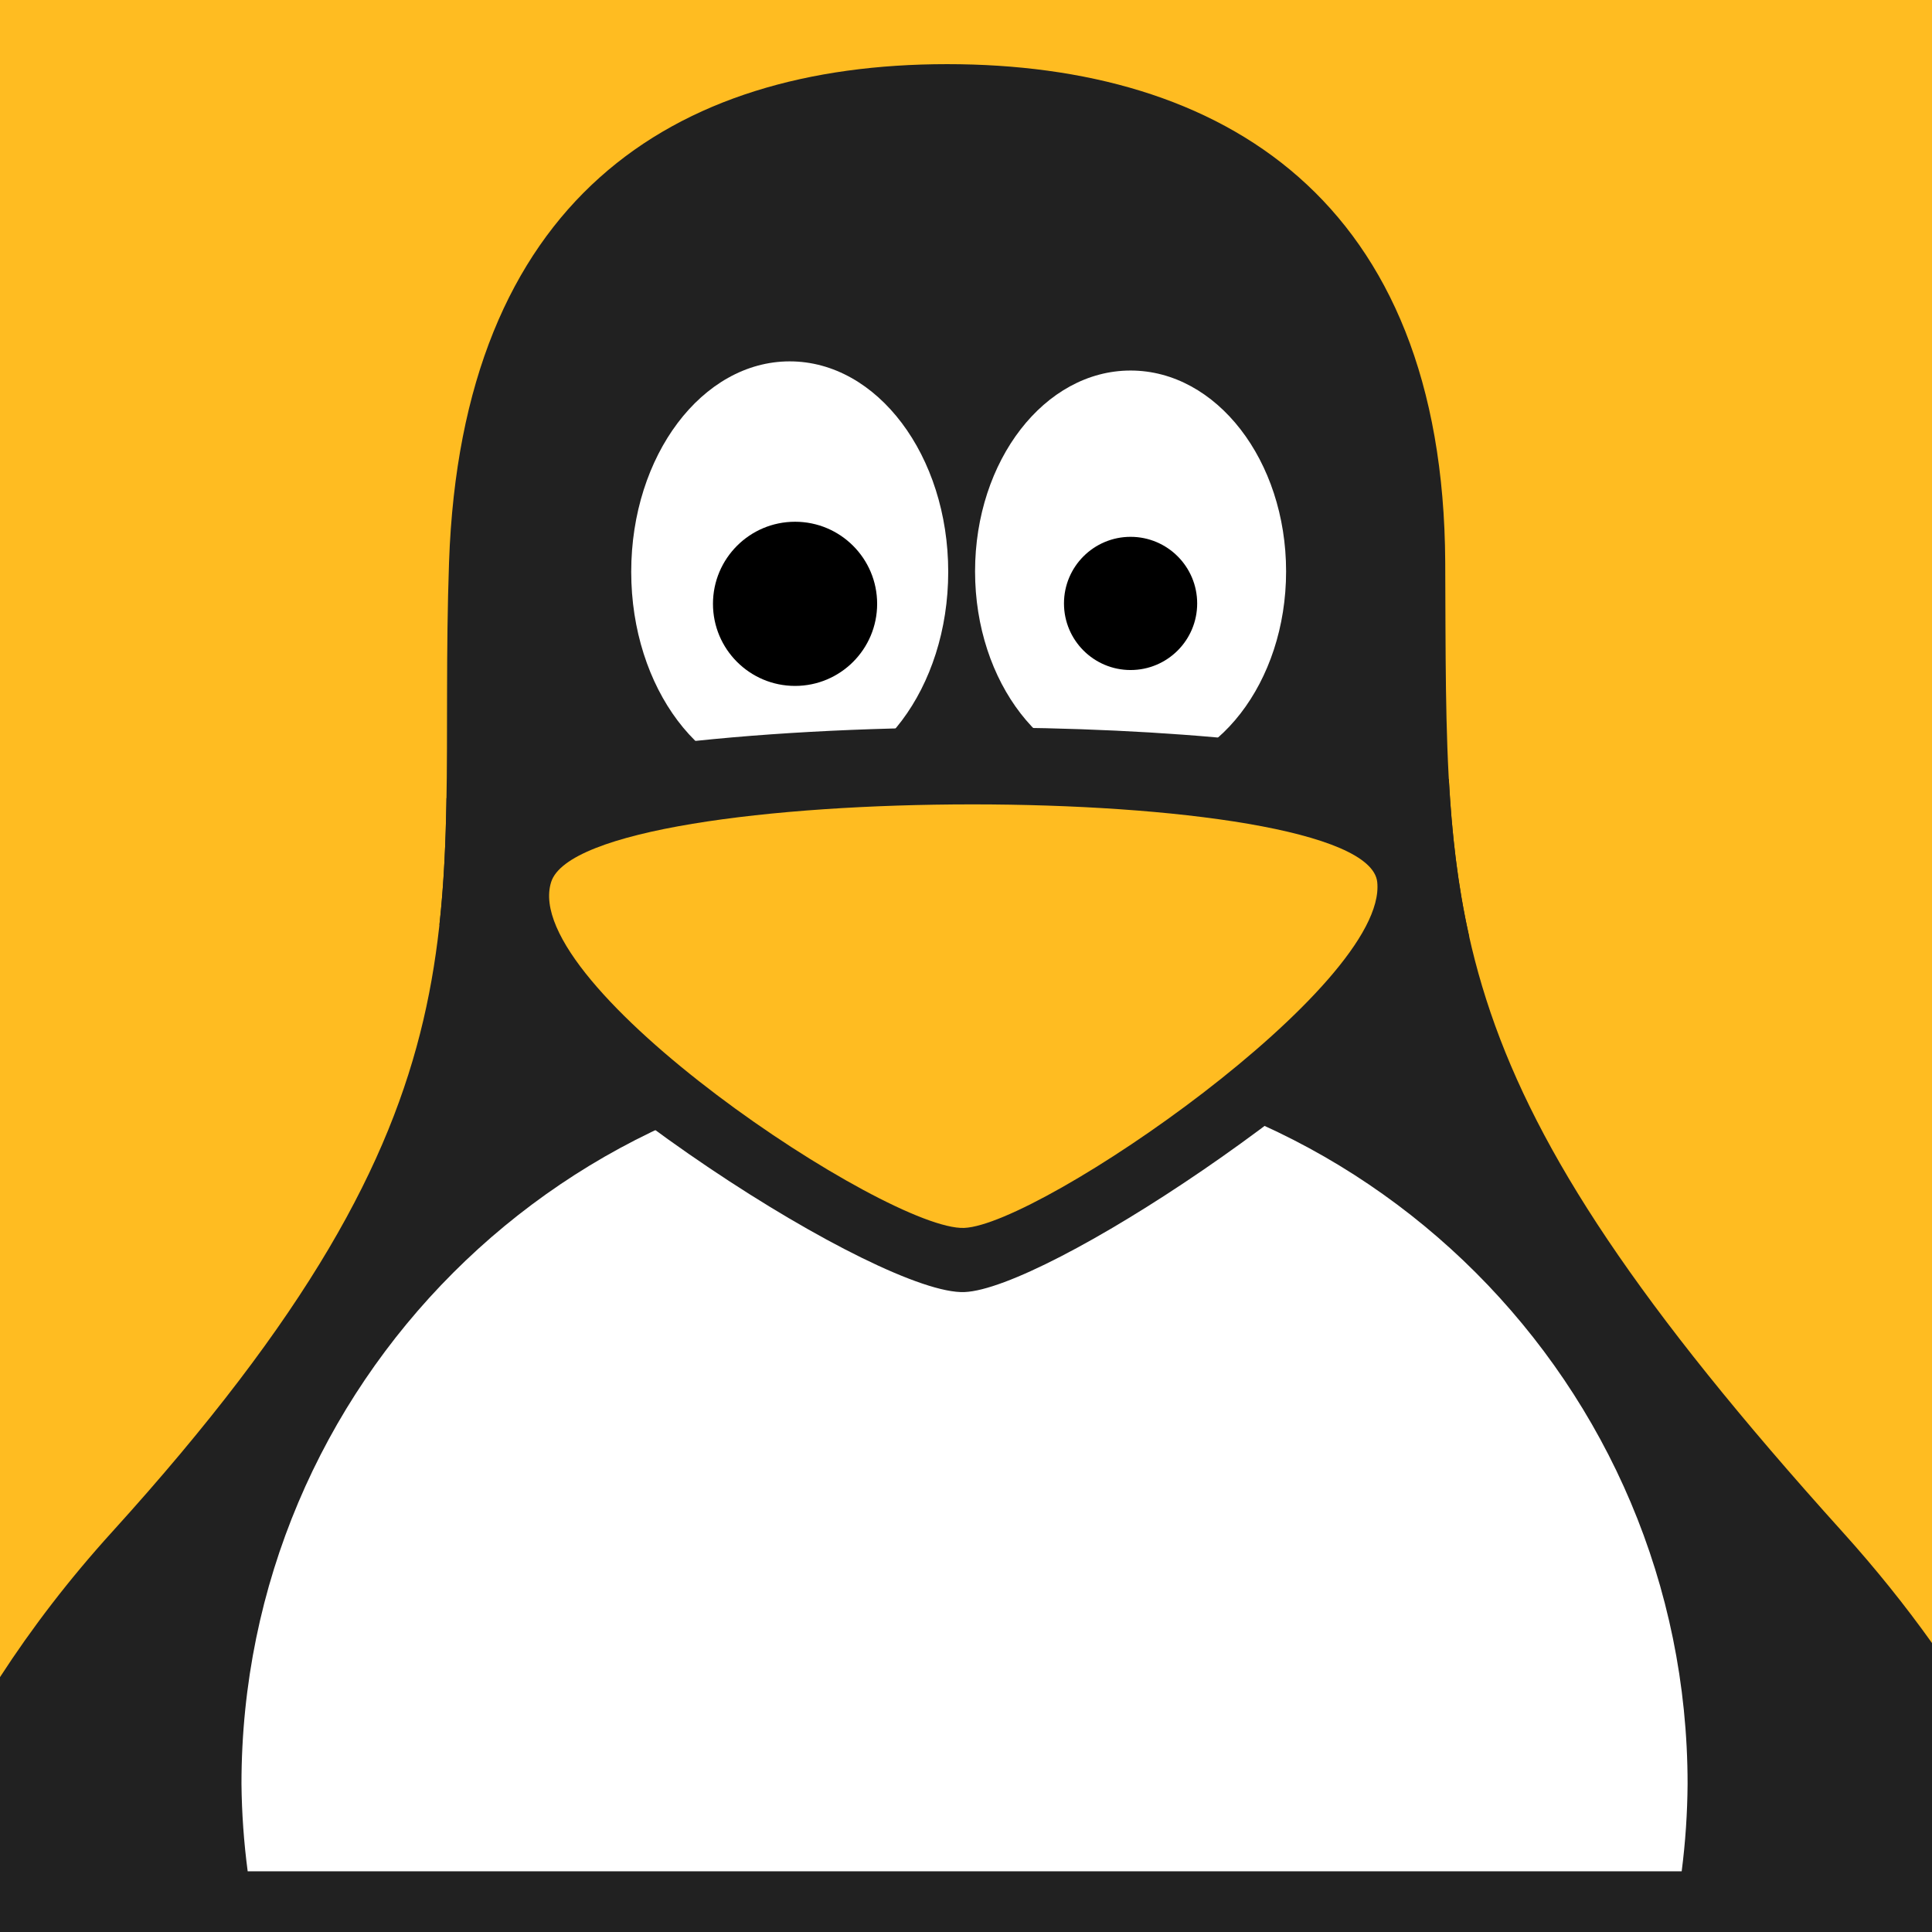
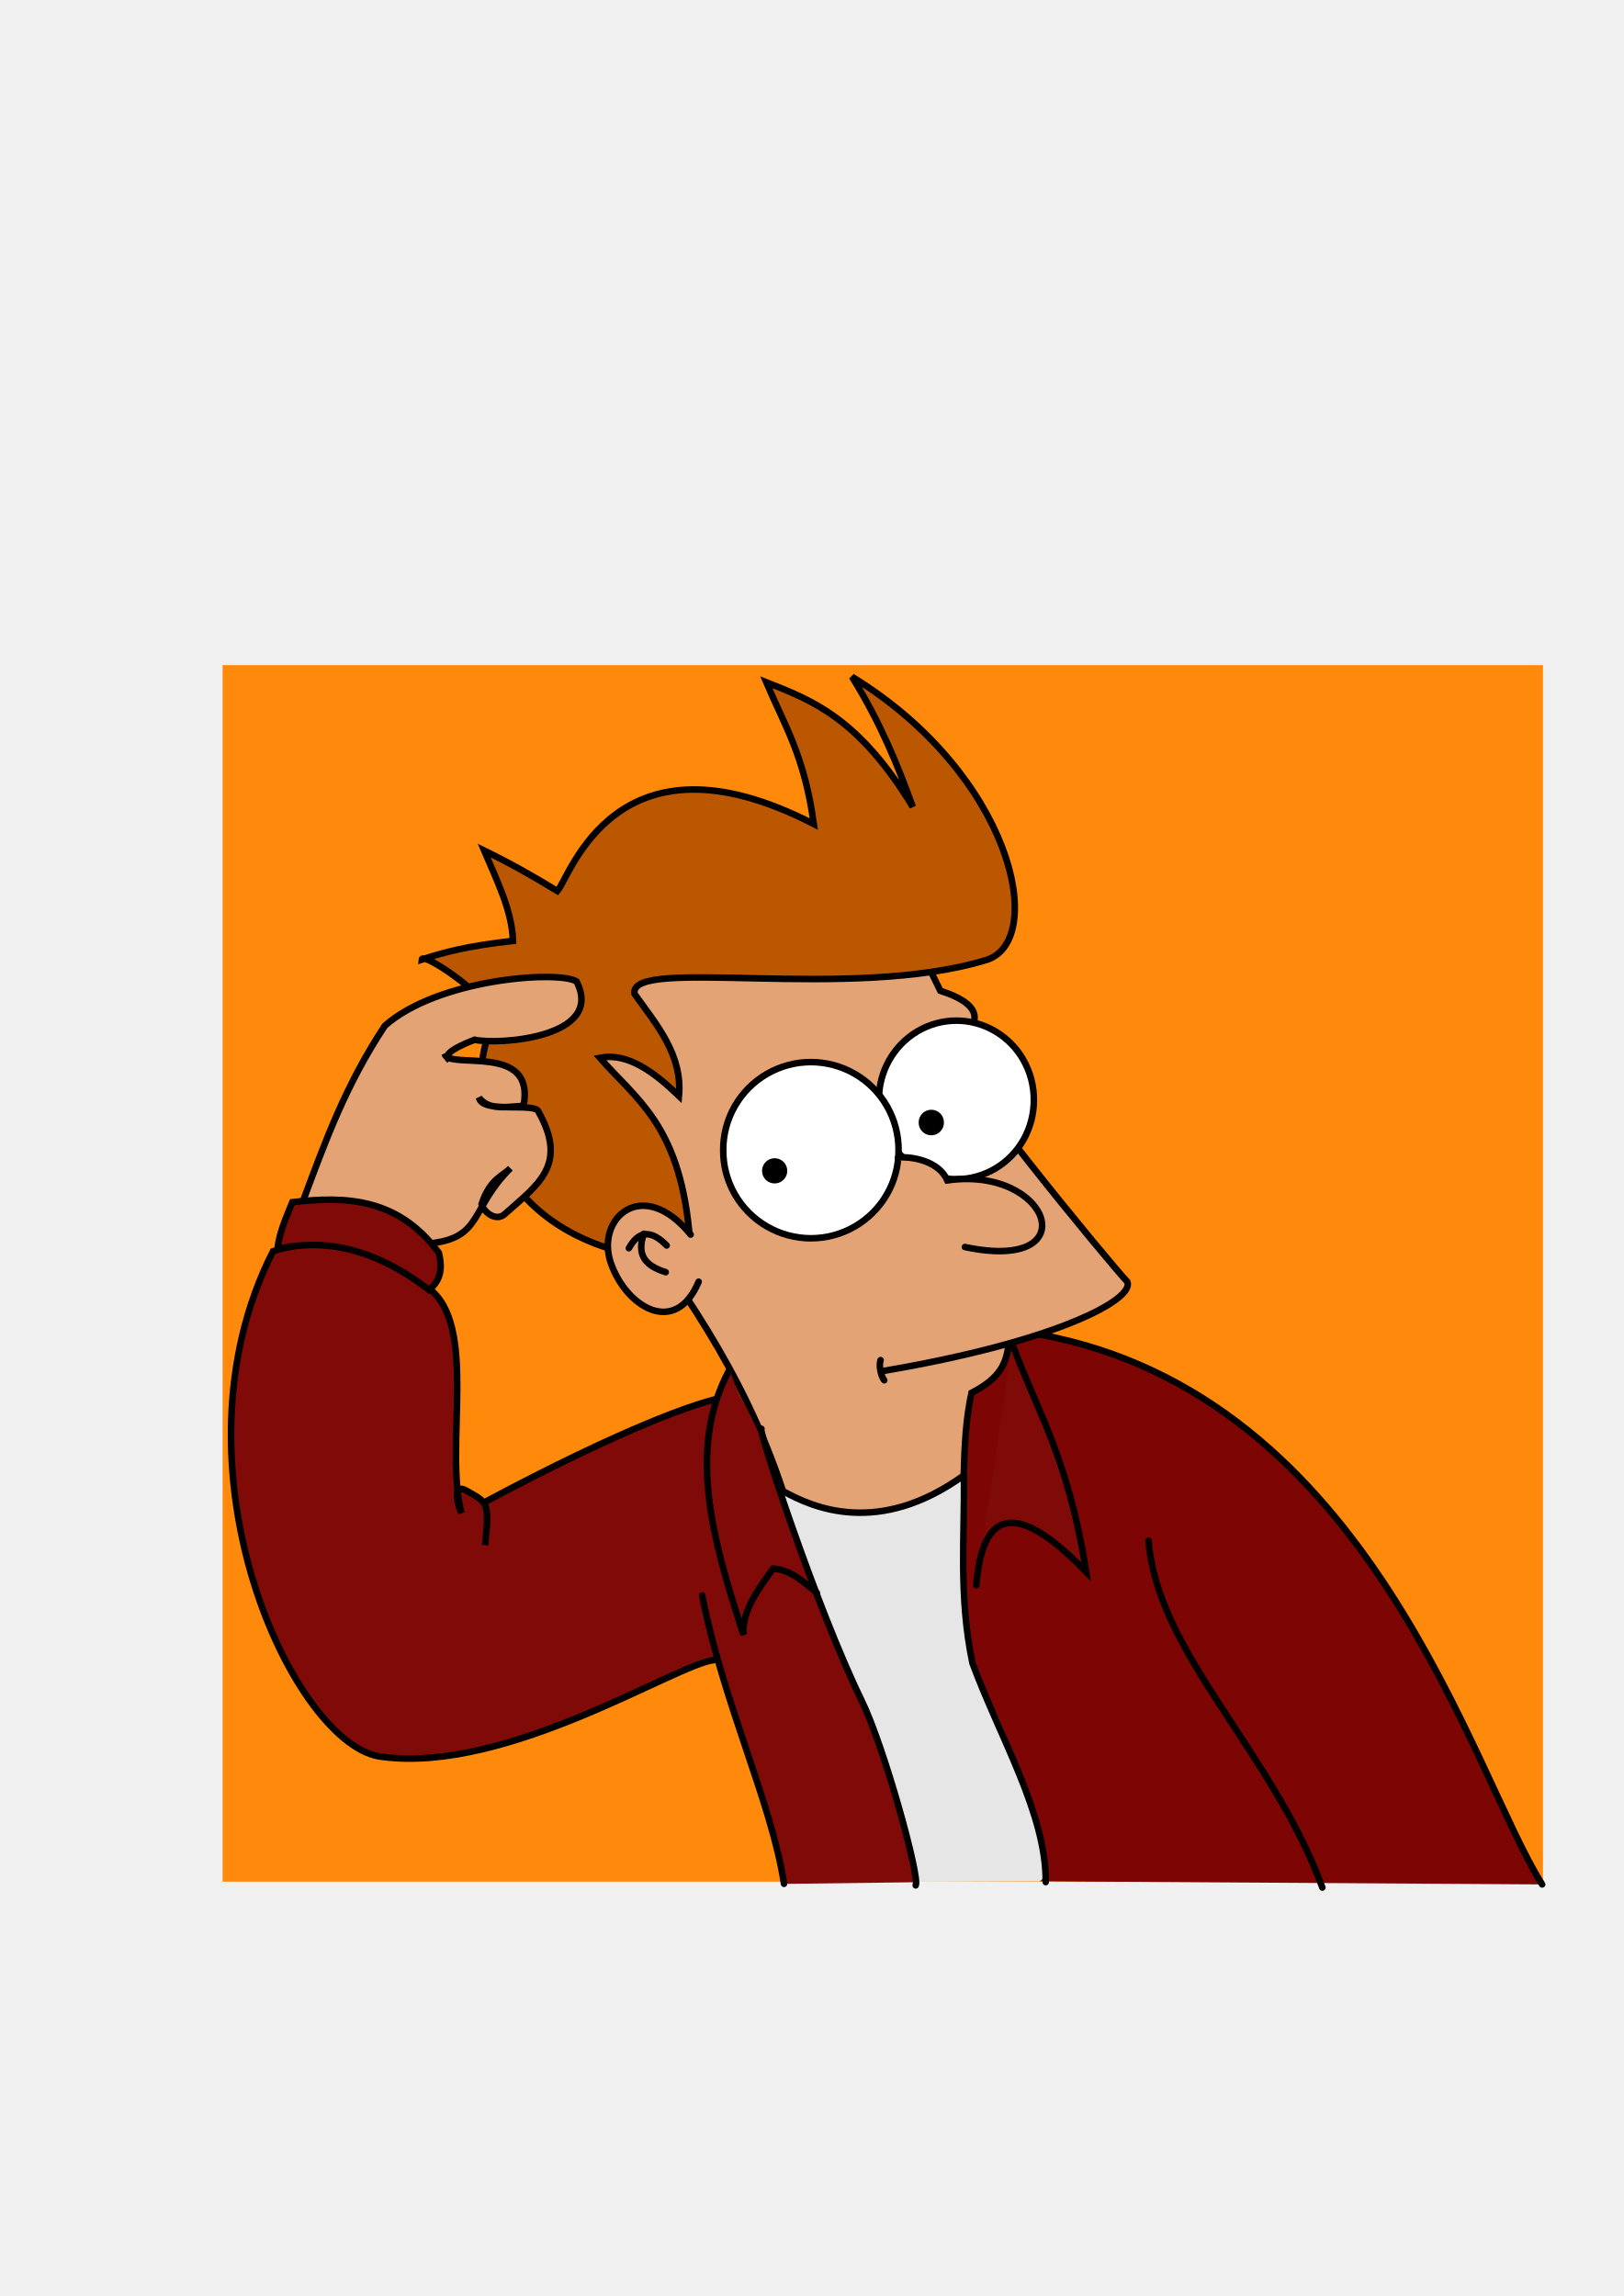
- <svg xmlns="http://www.w3.org/2000/svg" width="144.498mm" height="144.498mm" viewBox="0 0 512 512" id="svg2" version="1.1">
-   <defs id="defs4" />
-   <g id="layer1" transform="translate(-132.3898,-111.2114)">
-     <rect style="opacity:1;fill:#ffbc21;fill-opacity:1;fill-rule:nonzero;stroke:none;stroke-width:5;stroke-linecap:round;stroke-linejoin:round;stroke-miterlimit:4;stroke-dasharray:none;stroke-dashoffset:0;stroke-opacity:1" id="rect4405" width="512" height="512" x="132.39" y="111.211" />
-     <path style="opacity:1;fill:#212121;fill-opacity:1;fill-rule:nonzero;stroke:none;stroke-width:20;stroke-linecap:round;stroke-linejoin:round;stroke-miterlimit:4;stroke-dasharray:none;stroke-dashoffset:0;stroke-opacity:1" d="M 251 17 C 178.098 17 122.346 53.098 119 149 C 115.654 244.902 133.952 291.05 29.686 406 C 18.293 418.56 8.437 431.437 0 444.459 L 0 512 L 512 512 L 512 435.42 C 504.961 425.555 497.092 415.728 488.314 406 C 379.426 285.318 383.492 245.195 383 149 C 382.508 52.805 323.902 17 251 17 z " transform="translate(132.3898,111.2114)" id="path4407" />
-     <path id="path4173" d="m 388,392.361 a 191.617,191.617 0 0 0 -191.617,191.617 191.617,191.617 0 0 0 1.645,23.145 l 380.026,0 A 191.617,191.617 0 0 0 579.617,583.978 191.617,191.617 0 0 0 388,392.361 Z" style="opacity:1;fill:#ffffff;fill-opacity:1;fill-rule:nonzero;stroke:none;stroke-width:20;stroke-linecap:round;stroke-linejoin:round;stroke-miterlimit:4;stroke-dasharray:none;stroke-dashoffset:0;stroke-opacity:1" />
-     <g id="g4181" transform="matrix(0.7756556,0,0,1.001891,76.95095,37.13669)">
-       <circle style="opacity:1;fill:#ffffff;fill-opacity:1;fill-rule:nonzero;stroke:none;stroke-width:20;stroke-linecap:round;stroke-linejoin:round;stroke-miterlimit:4;stroke-dasharray:none;stroke-dashoffset:0;stroke-opacity:1" id="circle4165" cx="457.747" cy="225.079" r="53.134" />
-     </g>
-     <g id="g4185" transform="matrix(0.7905259,0,0,1.049611,-20.18674,26.50262)">
-       <circle r="53.134" cy="225.079" cx="457.747" id="circle4187" style="opacity:1;fill:#ffffff;fill-opacity:1;fill-rule:nonzero;stroke:none;stroke-width:20;stroke-linecap:round;stroke-linejoin:round;stroke-miterlimit:4;stroke-dasharray:none;stroke-dashoffset:0;stroke-opacity:1" />
-     </g>
-     <path style="opacity:1;fill:#212121;fill-opacity:1;fill-rule:nonzero;stroke:none;stroke-width:24;stroke-linecap:round;stroke-linejoin:round;stroke-miterlimit:4;stroke-dasharray:none;stroke-dashoffset:0;stroke-opacity:1" d="M 258.477 192.77 C 199.779 192.77 140.43 199.017 118.322 211.512 C 118.131 223.009 117.661 234.069 116.457 245.037 C 143.248 286.109 233.731 343.295 255.598 342.41 C 276.863 341.55 358.2 288.496 389.361 248.24 C 386.308 234.631 384.761 221.007 383.961 206.506 C 358.446 197.352 308.717 192.77 258.477 192.77 z " id="path4403" transform="translate(132.3898,111.2114)" />
-     <path id="path4150" d="m 278.444,344.979 c -8.621,27.466 89.303,92.46 109.464,91.644 20.161,-0.815 112.325,-64.178 109.464,-91.644 -2.86,-27.466 -210.307,-27.466 -218.928,0 z" style="opacity:1;fill:#ffbc21;fill-opacity:1;fill-rule:nonzero;stroke:none;stroke-width:24;stroke-linecap:round;stroke-linejoin:round;stroke-miterlimit:4;stroke-dasharray:none;stroke-dashoffset:0;stroke-opacity:1" />
-     <g transform="matrix(0.3321642,0,0,0.3321642,279.9578,196.3633)" id="g4324" style="fill:#000000;fill-opacity:1">
-       <circle r="53.134" cy="225.079" cx="457.747" id="circle4326" style="opacity:1;fill:#000000;fill-opacity:1;fill-rule:nonzero;stroke:none;stroke-width:20;stroke-linecap:round;stroke-linejoin:round;stroke-miterlimit:4;stroke-dasharray:none;stroke-dashoffset:0;stroke-opacity:1" />
-     </g>
-     <g transform="matrix(0.4094101,0,0,0.4094101,155.6821,179.0835)" id="g4328" style="fill:#000000;fill-opacity:1">
-       <circle style="opacity:1;fill:#000000;fill-opacity:1;fill-rule:nonzero;stroke:none;stroke-width:20;stroke-linecap:round;stroke-linejoin:round;stroke-miterlimit:4;stroke-dasharray:none;stroke-dashoffset:0;stroke-opacity:1" id="circle4330" cx="457.747" cy="225.079" r="53.134" />
+ <svg xmlns="http://www.w3.org/2000/svg" width="744.094" height="1052.362" id="svg2" version="1.0" style="display:inline">
+   <defs id="defs4">
+     </defs>
+   <g id="layer10">
+     <rect style="fill:#ff890b;fill-opacity:1;stroke:none;stroke-width:3;stroke-linecap:round;stroke-miterlimit:4;stroke-dasharray:none;stroke-dashoffset:0;stroke-opacity:1" id="rect3361" width="605.081" height="557.604" x="102.025" y="304.849" />
+   </g>
+   <g id="layer11">
+     <path style="fill:#e6e6e6;fill-rule:evenodd;stroke:none;stroke-width:1px;stroke-linecap:round;stroke-linejoin:miter;stroke-opacity:1" d="M 359.464,682.184 L 443.036,675.755 L 491.25,862.184 L 413.75,862.541 C 395.655,802.422 244.747,713.843 359.464,682.184 z" id="path3363" />
+   </g>
+   <g id="layer9">
+     <g id="g3372" style="stroke-linecap:round">
+       <path id="path3337" d="M 476.363,862.286 L 706.72,863.715 C 651.932,761.197 616.462,638.809 476.601,611.903 L 463.863,616.572 L 446.006,638.715 C 441.816,638.116 440.845,761.994 445.649,764.786 C 450.391,767.542 489.691,856.398 476.363,862.286 z" style="fill:#7d0504;fill-opacity:1;fill-rule:evenodd;stroke:none;stroke-width:1px;stroke-linecap:round;stroke-linejoin:miter;stroke-opacity:1;display:inline" />
+       <path id="path3329" d="M 447.434,726.572 C 450.115,693.253 464.669,686.276 497.792,720.5 C 489.445,667.839 475.652,647.86 463.863,615.857" style="fill:#800a08;fill-opacity:1;fill-rule:evenodd;stroke:#000000;stroke-width:3;stroke-linecap:round;stroke-linejoin:miter;stroke-miterlimit:4;stroke-dasharray:none;stroke-opacity:1" />
+       <path id="path3331" d="M 441.72,675.857 C 442.148,704.289 439.18,731.265 445.649,762.286 C 458.051,795.981 479.537,831.492 479.22,862.643" style="fill:none;fill-rule:evenodd;stroke:#000000;stroke-width:3;stroke-linecap:round;stroke-linejoin:miter;stroke-miterlimit:4;stroke-dasharray:none;stroke-opacity:1" />
+       <path id="path3333" d="M 476.006,611.572 C 628.404,639.432 674.358,812.561 706.72,863.715" style="fill:none;fill-rule:evenodd;stroke:#000000;stroke-width:3;stroke-linecap:round;stroke-linejoin:miter;stroke-miterlimit:4;stroke-dasharray:none;stroke-opacity:1" />
+       <path id="path3335" d="M 526.363,706.215 C 530.215,757.313 583.11,802.842 606.006,865.143" style="fill:none;fill-rule:evenodd;stroke:#000000;stroke-width:3;stroke-linecap:round;stroke-linejoin:miter;stroke-miterlimit:4;stroke-dasharray:none;stroke-opacity:1" />
    </g>
  </g>
+   <g id="layer2" style="display:inline">
+     <g id="g3247" style="stroke-linecap:round">
+       <path id="path2396" d="M 404.506,628.417 C 483.031,615.134 519.888,595.893 516.649,587.524 C 510.75,581.613 429.109,482.963 435.489,479.667 C 453.26,468.103 448.309,459.634 430.935,454.131 C 413.797,418.823 396.384,387.638 377.364,380.56 C 284.233,331.639 251.922,401.824 243.435,459.846 C 234.948,517.867 322.458,572.377 358.792,683.417 C 372.873,691.308 402.857,704.169 441.649,676.274 C 442.009,662.494 442.653,649.997 445.221,638.417 C 458.424,631.606 461.138,624.978 462.274,615.828" style="fill:#e3a375;fill-opacity:1;fill-rule:evenodd;stroke:#000000;stroke-width:3;stroke-linecap:round;stroke-linejoin:miter;stroke-miterlimit:4;stroke-dasharray:none;stroke-opacity:1" />
+       <path id="path3245" d="M 405.223,632.63 C 404.006,631.21 402.5,626.4 403.571,623.389" style="fill:none;fill-rule:evenodd;stroke:#000000;stroke-width:3;stroke-linecap:round;stroke-linejoin:miter;stroke-miterlimit:4;stroke-dasharray:none;stroke-opacity:1" />
+     </g>
+   </g>
+   <g id="layer3" style="opacity:1;display:inline">
+     <g id="g3189" style="stroke-linecap:round">
+       <path transform="matrix(0.9121265,0,0,0.9121265,100.4645,22.80109)" d="M 409.286,527.719 A 38.929,39.643 0 1 1 331.429,527.719 A 38.929,39.643 0 1 1 409.286,527.719 z" id="path3171" style="fill:#ffffff;stroke:#000000;stroke-width:3.289;stroke-miterlimit:4;stroke-dasharray:none;stroke-dashoffset:0;stroke-linecap:round" />
+       <path transform="translate(1.071429,2.5)" d="M 410.714,524.684 A 40.179,40.179 0 1 1 330.357,524.684 A 40.179,40.179 0 1 1 410.714,524.684 z" id="path3177" style="fill:#ffffff;stroke:#000000;stroke-width:3;stroke-miterlimit:4;stroke-dasharray:none;stroke-dashoffset:0;stroke-linecap:round" />
+       <path d="M 359.286,536.648 A 4.286,4.286 0 1 1 350.714,536.648 A 4.286,4.286 0 1 1 359.286,536.648 z" id="path3181" style="fill:#000000;stroke:#000000;stroke-width:3;stroke-miterlimit:4;stroke-dasharray:none;stroke-dashoffset:0;stroke-linecap:round" />
+       <path d="M 431.071,514.505 A 4.286,4.286 0 1 1 422.5,514.505 A 4.286,4.286 0 1 1 431.071,514.505 z" id="path3183" style="fill:#000000;stroke:#000000;stroke-width:3;stroke-miterlimit:4;stroke-dasharray:none;stroke-dashoffset:0;stroke-linecap:round" />
+     </g>
+   </g>
+   <g id="layer4" style="display:inline">
+     <path style="fill:#e3a375;fill-opacity:1;fill-rule:evenodd;stroke:#000000;stroke-width:3;stroke-linecap:round;stroke-linejoin:miter;stroke-miterlimit:4;stroke-dasharray:none;stroke-opacity:1" d="M 411.563,530.495 C 418.237,530.047 430.175,532.113 434.152,541.031 C 481.53,534.224 498.413,583.503 442.188,571.567" id="path3185" />
+   </g>
+   <g id="layer5" style="display:inline">
+     <path style="fill:#bb5701;fill-opacity:1;fill-rule:evenodd;stroke:#000000;stroke-width:3;stroke-linecap:round;stroke-linejoin:miter;stroke-miterlimit:4;stroke-dasharray:none;stroke-opacity:1" d="M 290.787,455.544 C 287.733,438.055 389.881,459.274 452.438,439.87 C 479.96,430.485 463.816,355.1 390.43,310.187 C 403.829,331.83 411.464,351.004 418.287,369.829 C 393.509,329.01 372.177,321 351.144,312.687 C 359.379,332.175 368.696,346.421 372.93,377.687 C 282.281,331.022 261.322,401.798 255.43,408.401 C 243.979,401.399 234.245,395.896 221.858,389.829 C 227.736,403.639 234.653,417.448 235.073,431.258 C 214.252,433.541 202.796,436.604 193.287,439.829 C 193.616,435.547 229.866,460.654 226.144,468.401 C 212.568,496.658 219.925,553.085 278.287,571.972 L 315.787,563.937 C 310.909,515.021 291.137,503.541 274.894,484.829 C 287.548,482.387 299.433,491.093 311.144,502.329 C 312.836,483.474 301.001,469.82 290.787,455.544 z" id="path3198" />
+   </g>
+   <g id="layer6" style="display:inline">
+     <g id="g3239" style="stroke-linecap:round">
+       <path id="path3222" d="M 320.163,587.467 C 309.447,613.069 286.685,598.921 279.841,578.625 C 273.007,558.356 294.497,538.885 316.502,565.86" style="fill:#e5a275;fill-opacity:1;fill-rule:evenodd;stroke:#000000;stroke-width:3;stroke-linecap:round;stroke-linejoin:miter;stroke-miterlimit:4;stroke-dasharray:none;stroke-opacity:1;display:inline" />
+       <g id="g3235" style="stroke-linecap:round">
+         <path style="fill:none;fill-rule:evenodd;stroke:#000000;stroke-width:3;stroke-linecap:round;stroke-linejoin:miter;stroke-miterlimit:4;stroke-dasharray:none;stroke-opacity:1" d="M 294.984,565.502 C 291.937,574.828 295.027,579.956 305.073,583.092" id="path3224" />
+         <path style="fill:none;fill-rule:evenodd;stroke:#000000;stroke-width:3;stroke-linecap:round;stroke-linejoin:miter;stroke-miterlimit:4;stroke-dasharray:none;stroke-opacity:1" d="M 288.198,572.11 C 293.184,563.152 299.109,564.378 305.52,570.86" id="path3226" />
+       </g>
+     </g>
+   </g>
+   <g id="layer7" style="display:inline">
+     <g id="g3261" />
+     <g id="g3313" transform="translate(-4.0313083e-7,-0.7142857)" style="stroke-linecap:round">
+       <path id="path3310" d="M 139.258,550.138 C 149.15,523.708 158.288,498.232 176.339,470.896 C 200.766,449.223 255.763,445.428 264.197,450.539 C 277.487,476.412 228.28,479.728 217.472,477.281 C 207.114,481.323 202.965,484.479 205.939,486.617 L 203.792,483.839 C 205.58,491.225 245.622,478.399 239.905,507.578 C 232.487,507.909 224.396,509.926 219.526,503.888 C 221.211,511.367 245.204,505.799 246.758,510.227 C 260.557,534.852 246.297,543.747 231.365,557.151 C 226.997,561.072 221.291,555.632 220.686,552.638 C 224.629,540.836 230.272,539.893 233.904,536.166 C 215.559,554.428 221.183,567.584 198.186,570.495" style="fill:#e3a375;fill-opacity:1;fill-rule:evenodd;stroke:#000000;stroke-width:3;stroke-linecap:round;stroke-linejoin:miter;stroke-miterlimit:4;stroke-dasharray:none;stroke-opacity:1;display:inline" />
+       <g transform="translate(-0.9050841,1.177561)" style="fill:#800a08;fill-opacity:1;display:inline;stroke-linecap:round" id="g3286">
+         <path style="fill:#800a08;fill-opacity:1;fill-rule:evenodd;stroke:#000000;stroke-width:3;stroke-linecap:round;stroke-linejoin:miter;stroke-miterlimit:4;stroke-dasharray:none;stroke-opacity:1" d="M 329.31,640.725 C 306.574,646.499 265.973,665.052 222.739,688.202 C 224.735,691.632 224.226,697.725 223.244,707.774 C 225.233,687.897 224.524,688.366 214.657,682.773 C 207.927,678.957 210.594,689.542 212.385,693 C 204.32,662.311 220.378,606.488 196.98,589.712 C 173.344,572.767 150.001,565.264 126.017,573.045 C 75.41,672.412 136.2,801.083 176.209,804.793 C 233.758,812.495 311.431,761.886 328.196,760.429" id="path3282" />
+         <path style="fill:#800a08;fill-opacity:1;fill-rule:evenodd;stroke:#000000;stroke-width:3;stroke-linecap:round;stroke-linejoin:miter;stroke-miterlimit:4;stroke-dasharray:none;stroke-opacity:1" d="M 128.037,572.035 C 128.923,564.417 132.028,557.539 134.855,550.569 C 159.815,547.529 183.73,548.876 202.031,573.802 C 203.617,580.288 203.266,586.246 197.485,590.722 C 173.642,572.351 150.533,566.841 128.037,572.035 z" id="path3284" />
+       </g>
+     </g>
+   </g>
+   <g id="layer8" style="display:inline">
+     <path style="fill:#800a08;fill-opacity:1;fill-rule:evenodd;stroke:none;stroke-width:1px;stroke-linecap:round;stroke-linejoin:miter;stroke-opacity:1" d="M 333.855,631.634 C 334.613,633.401 320.976,732.901 320.976,732.901 C 333.879,776.89 354.166,833.88 359.867,863.464 L 419.971,862.706 C 413.041,805.106 373.943,740.592 357.029,681.965 C 350.339,658.775 337.402,635.577 333.855,631.634 z" id="path3327" />
+     <path style="fill:#800a08;fill-opacity:1;fill-rule:evenodd;stroke:#000000;stroke-width:3;stroke-linecap:round;stroke-linejoin:miter;stroke-miterlimit:4;stroke-dasharray:none;stroke-opacity:1;display:inline" d="M 334.229,627.88 C 314.906,663.704 326.205,705.037 340.745,749.326 C 339.86,739.207 346.778,729.088 354.316,718.969 C 362.283,719.409 368.183,725.017 374.316,730.041" id="path3319" />
+     <path style="fill:none;fill-rule:evenodd;stroke:#000000;stroke-width:3;stroke-linecap:round;stroke-linejoin:miter;stroke-miterlimit:4;stroke-dasharray:none;stroke-opacity:1" d="M 321.786,731.291 C 331.671,781.519 353.708,826.406 359.286,863.434" id="path3323" />
+     <path style="fill:none;fill-rule:evenodd;stroke:#000000;stroke-width:3;stroke-linecap:round;stroke-linejoin:miter;stroke-miterlimit:4;stroke-dasharray:none;stroke-opacity:1" d="M 348.929,654.862 C 346.913,653.594 373.826,736.322 394.856,779.433 C 405.229,800.697 421.692,860.483 419.643,864.148" id="path3325" />
+   </g>
</svg>
